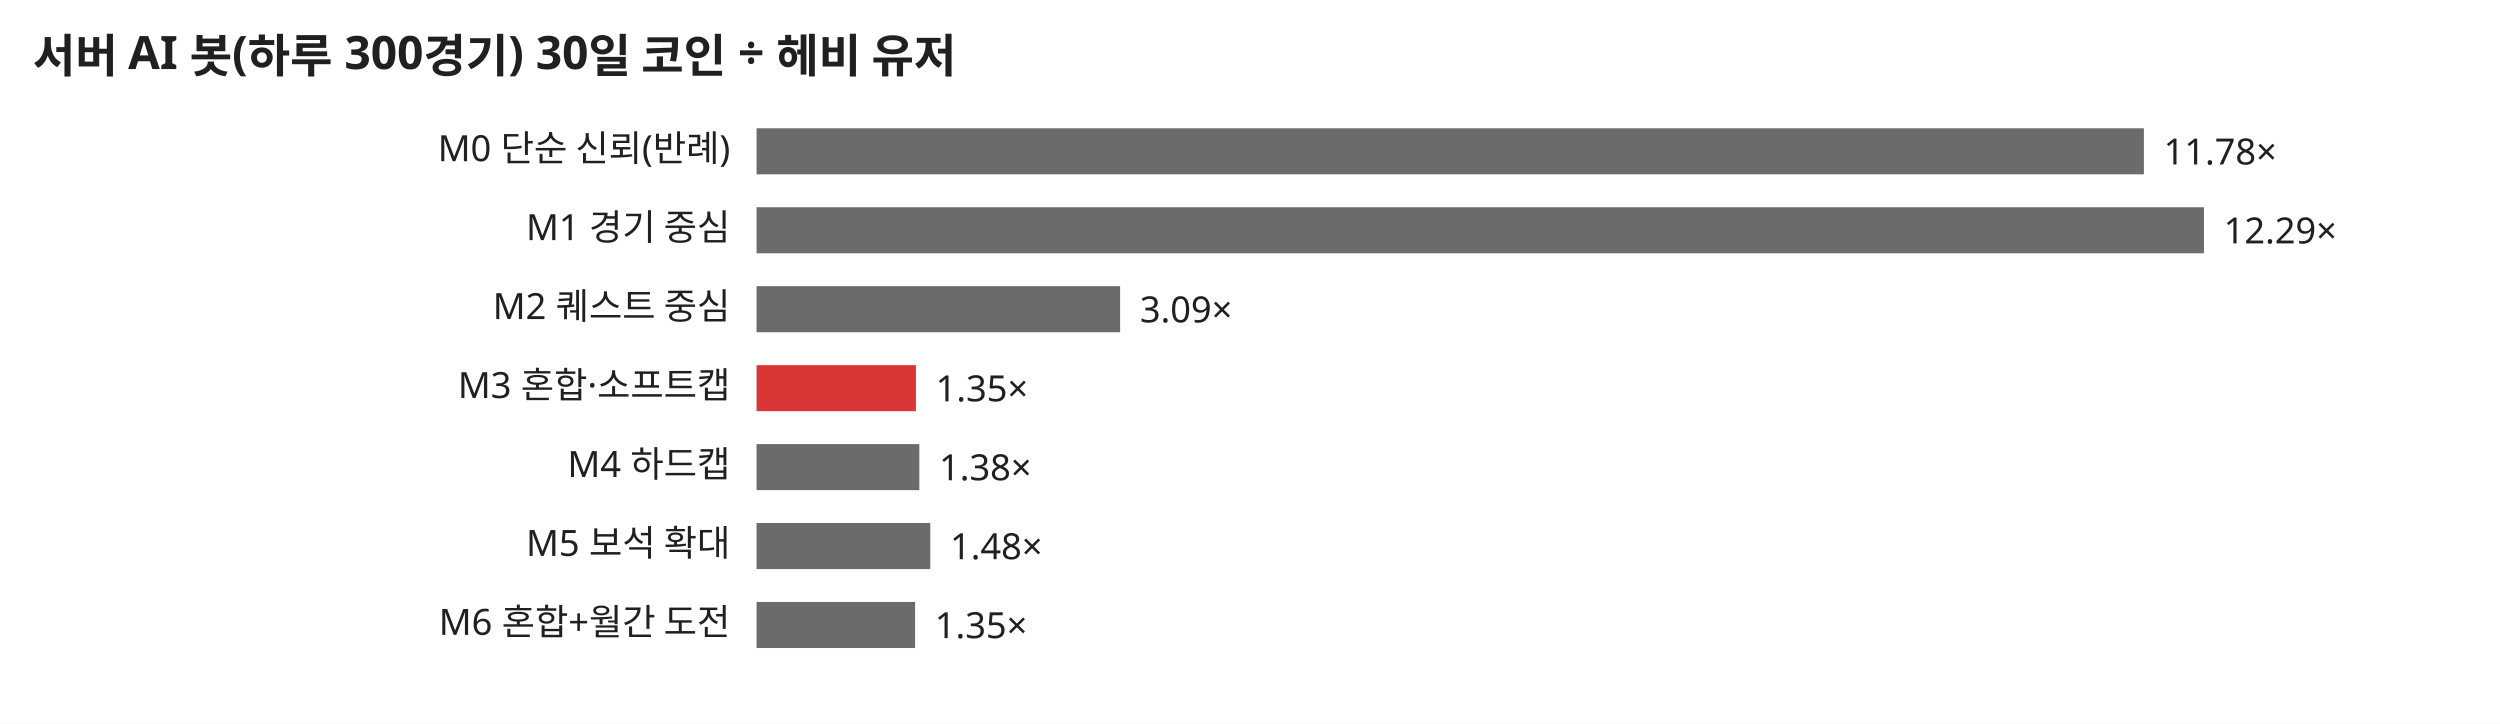
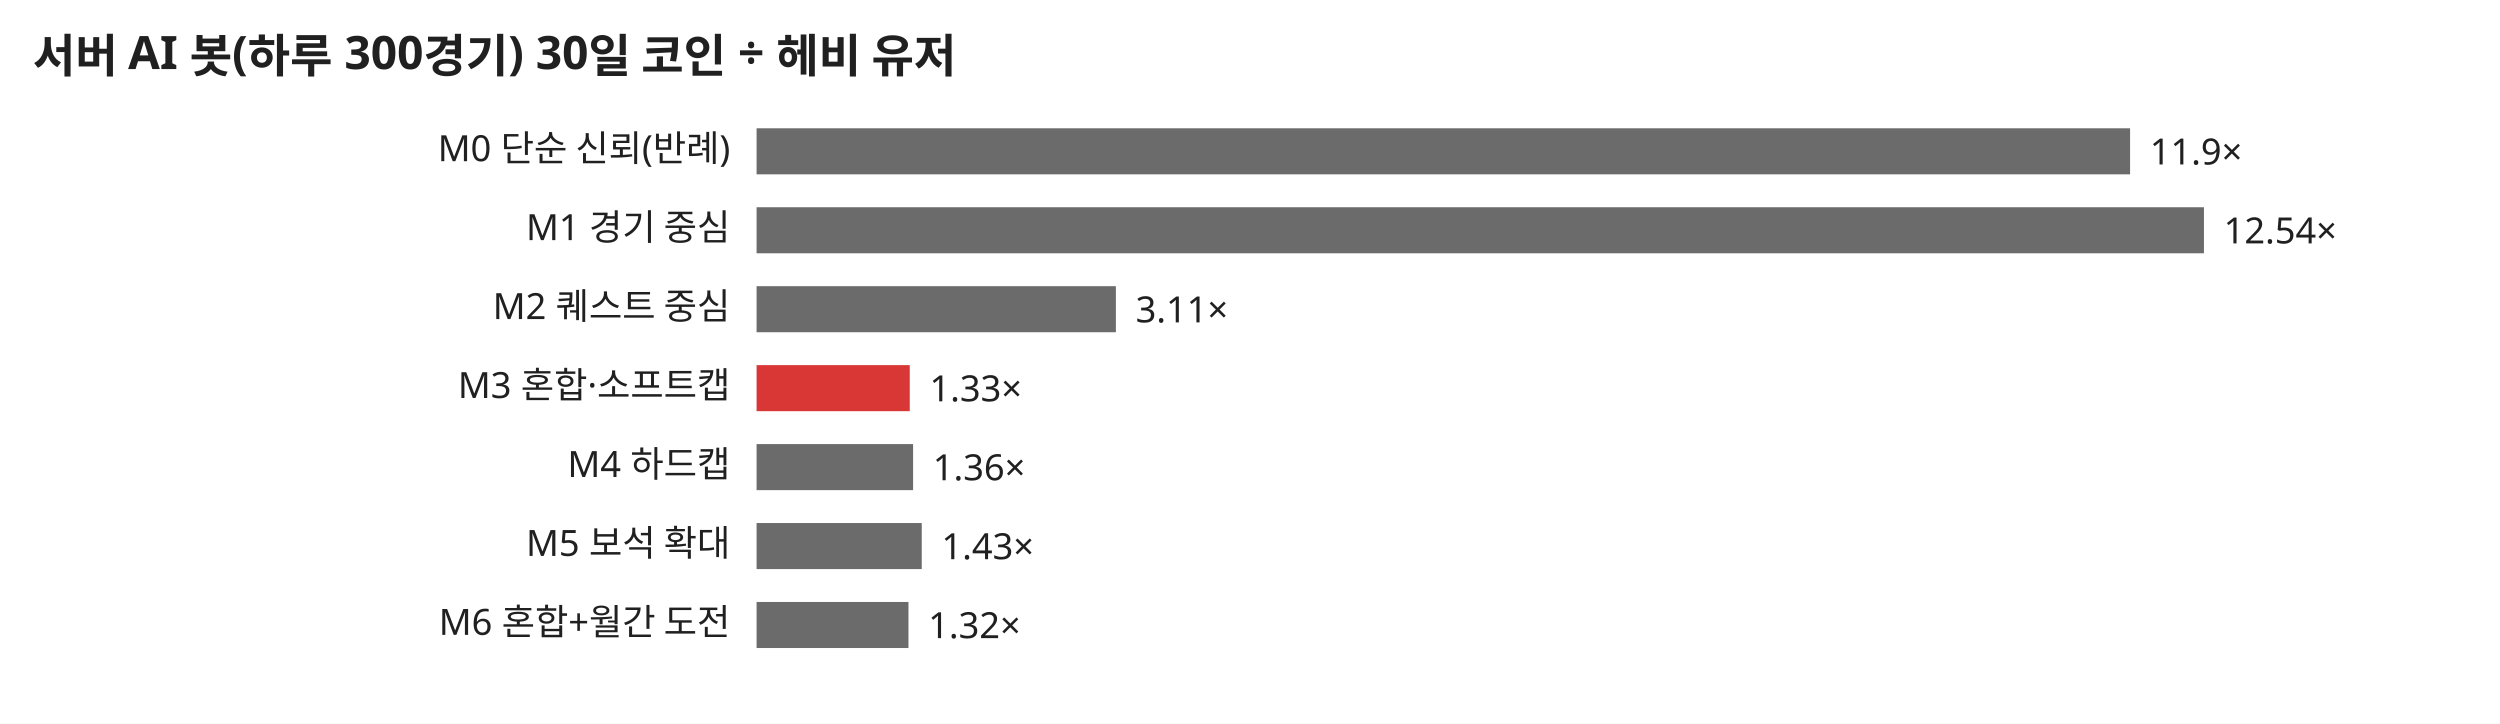
<svg xmlns="http://www.w3.org/2000/svg" viewBox="0 0 760 220" font-family="sans-serif" font-size="11">
  <rect width="100%" height="100%" fill="#fff" />
  <text x="10" y="22" font-size="14" font-weight="bold" fill="#202020">서버 AI 봇(하루 300경기) 30일 코인 ÷ 헤비 유저</text>
  <text x="222" y="49" text-anchor="end" fill="#202020">M0 단순 신뢰(반례)</text>
-   <rect x="230" y="39" width="421.741" height="14" fill="#6b6b6b" />
-   <text x="657.741" y="50" fill="#202020">11.78×</text>
+   <rect x="230" y="39" width="417.544" height="14" fill="#6b6b6b" />
+   <text x="653.544" y="50" fill="#202020">11.9×</text>
  <text x="222" y="73" text-anchor="end" fill="#202020">M1 경기 중심</text>
  <rect x="230" y="63" width="440" height="14" fill="#6b6b6b" />
-   <text x="676" y="74" fill="#202020">12.29×</text>
+   <text x="676" y="74" fill="#202020">12.54×</text>
  <text x="222" y="97" text-anchor="end" fill="#202020">M2 퀘스트 중심</text>
-   <rect x="230" y="87" width="110.519" height="14" fill="#6b6b6b" />
-   <text x="346.519" y="98" fill="#202020">3.09×</text>
+   <rect x="230" y="87" width="109.228" height="14" fill="#6b6b6b" />
+   <text x="345.228" y="98" fill="#202020">3.11×</text>
  <text x="222" y="121" text-anchor="end" fill="#202020">M3 혼합·소프트캡</text>
-   <rect x="230" y="111" width="48.439" height="14" fill="#d93636" />
-   <text x="284.439" y="122" fill="#202020">1.35×</text>
+   <rect x="230" y="111" width="46.561" height="14" fill="#d93636" />
+   <text x="282.561" y="122" fill="#202020">1.33×</text>
  <text x="222" y="145" text-anchor="end" fill="#202020">M4 하드캡</text>
-   <rect x="230" y="135" width="49.478" height="14" fill="#6b6b6b" />
-   <text x="285.478" y="146" fill="#202020">1.38×</text>
+   <rect x="230" y="135" width="47.579" height="14" fill="#6b6b6b" />
+   <text x="283.579" y="146" fill="#202020">1.36×</text>
  <text x="222" y="169" text-anchor="end" fill="#202020">M5 보석 확대</text>
-   <rect x="230" y="159" width="52.807" height="14" fill="#6b6b6b" />
-   <text x="288.807" y="170" fill="#202020">1.48×</text>
+   <rect x="230" y="159" width="50.211" height="14" fill="#6b6b6b" />
+   <text x="286.211" y="170" fill="#202020">1.43×</text>
  <text x="222" y="193" text-anchor="end" fill="#202020">M6 혼합+월간 도전</text>
-   <rect x="230" y="183" width="48.189" height="14" fill="#6b6b6b" />
-   <text x="284.189" y="194" fill="#202020">1.35×</text>
+   <rect x="230" y="183" width="46.175" height="14" fill="#6b6b6b" />
+   <text x="282.175" y="194" fill="#202020">1.32×</text>
</svg>
